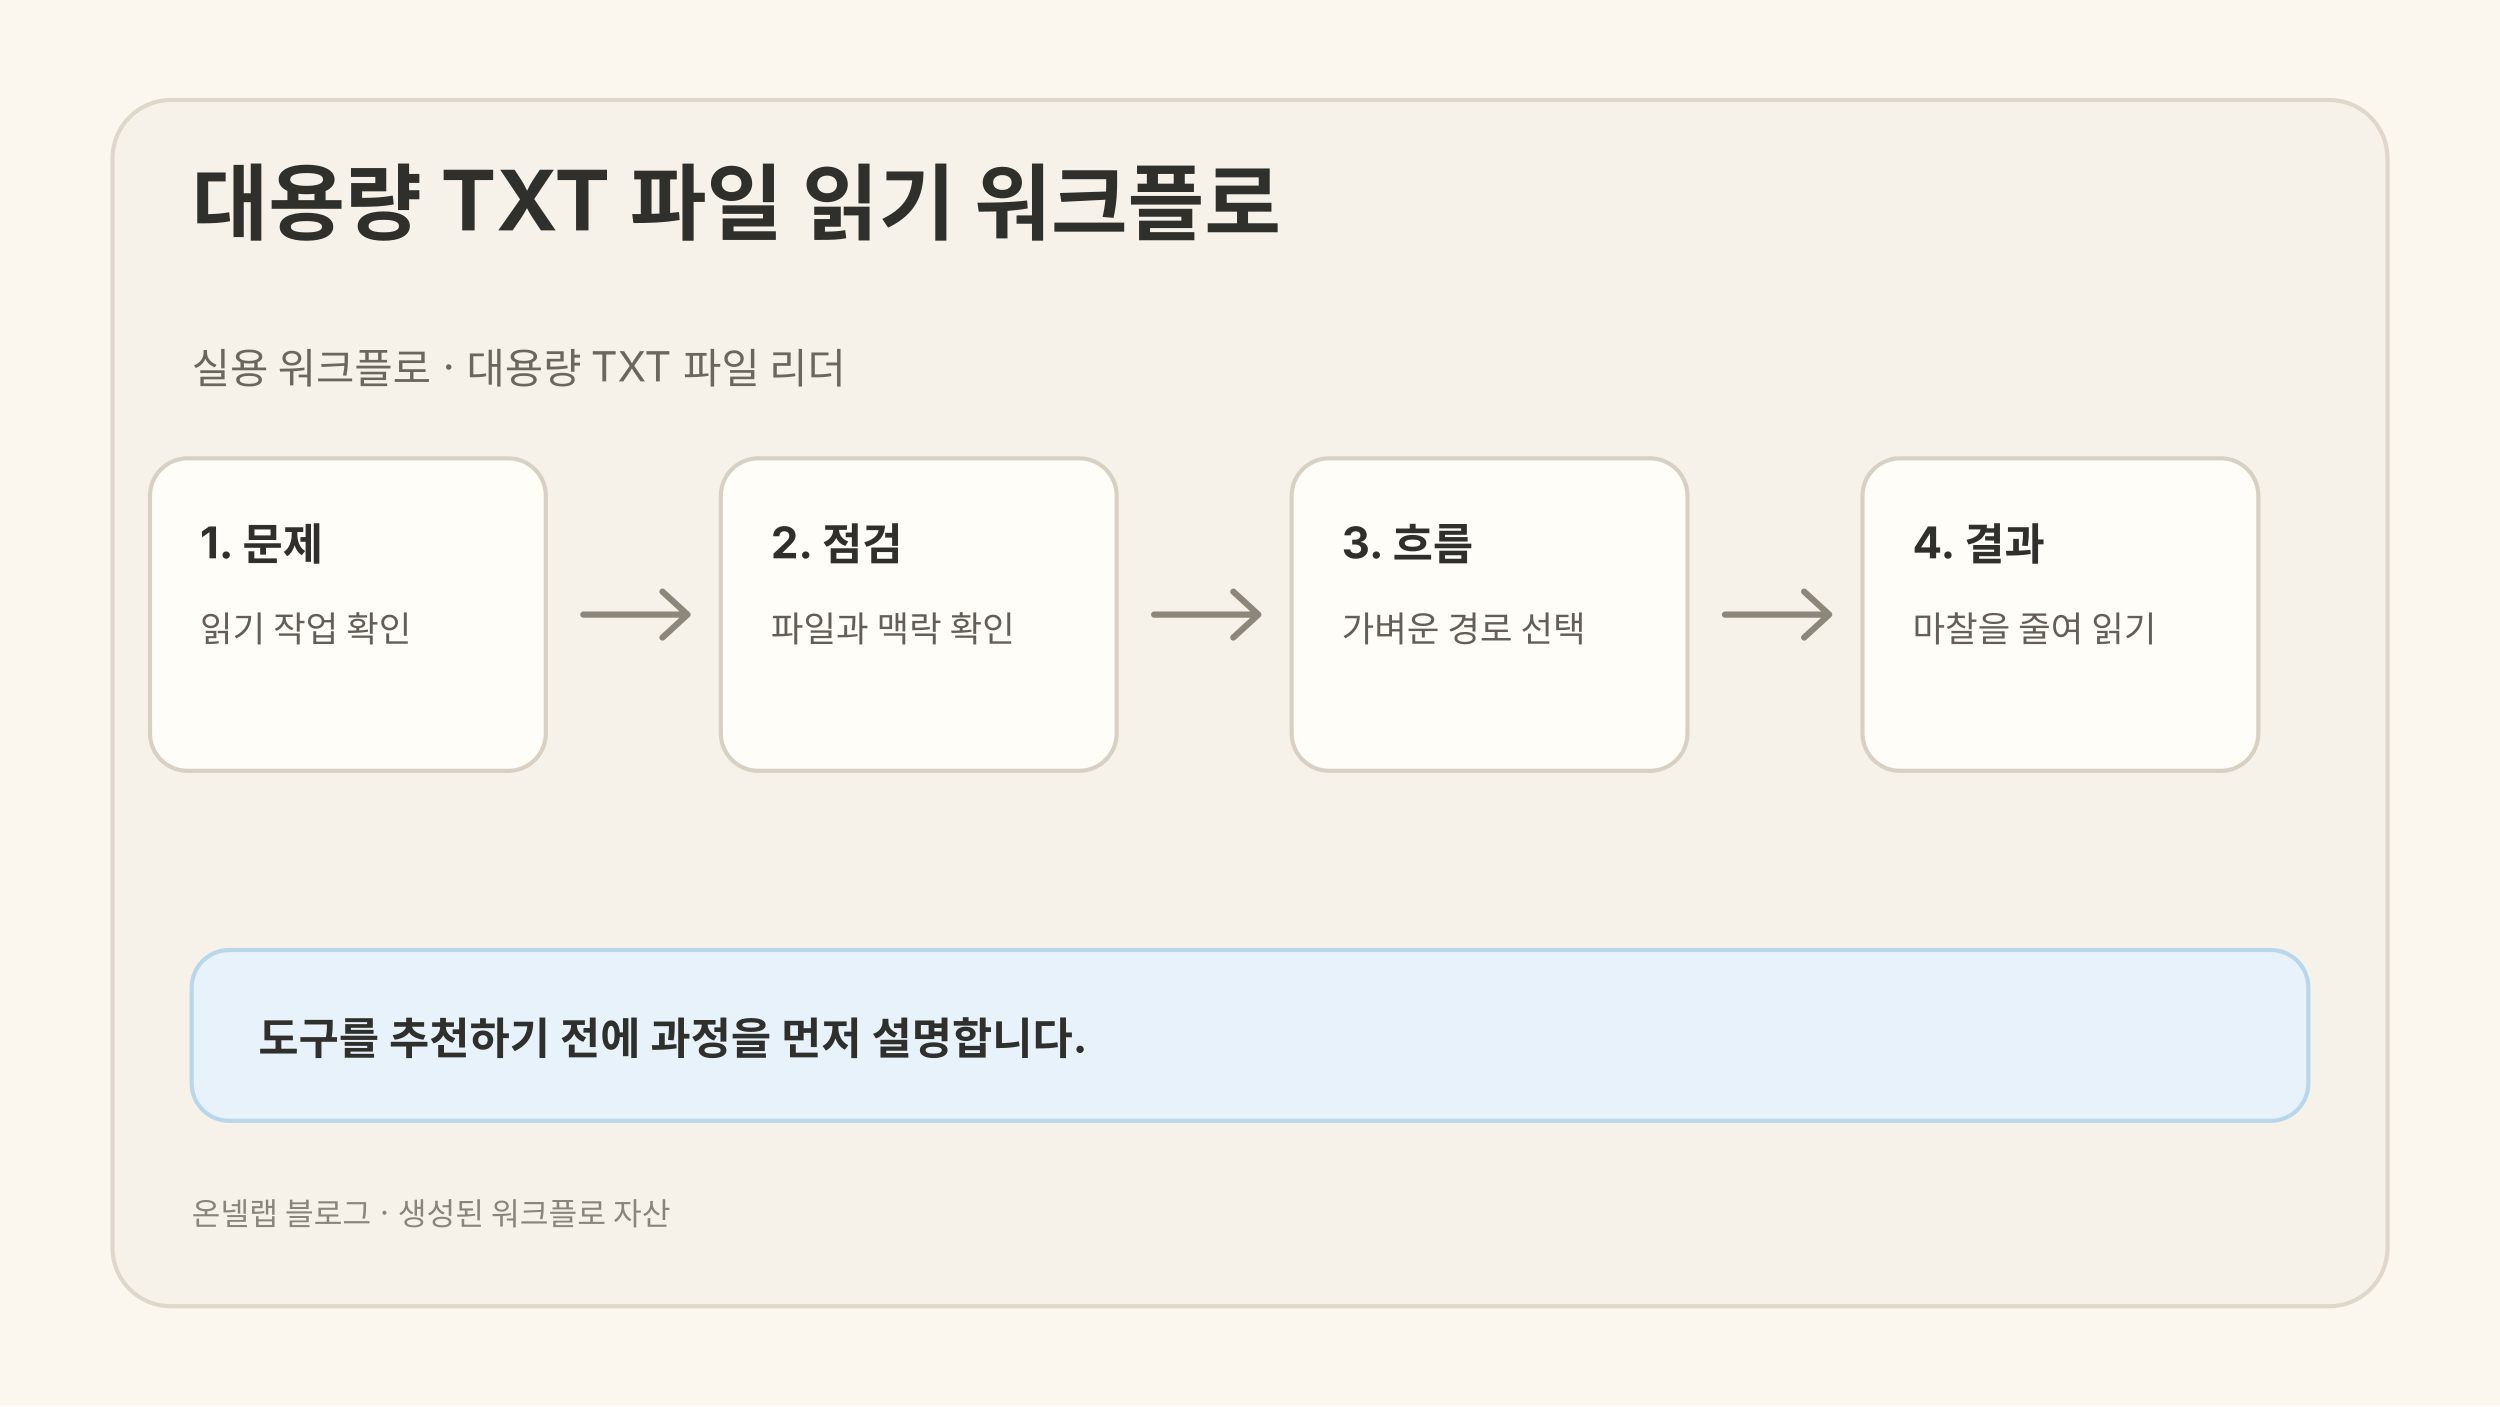
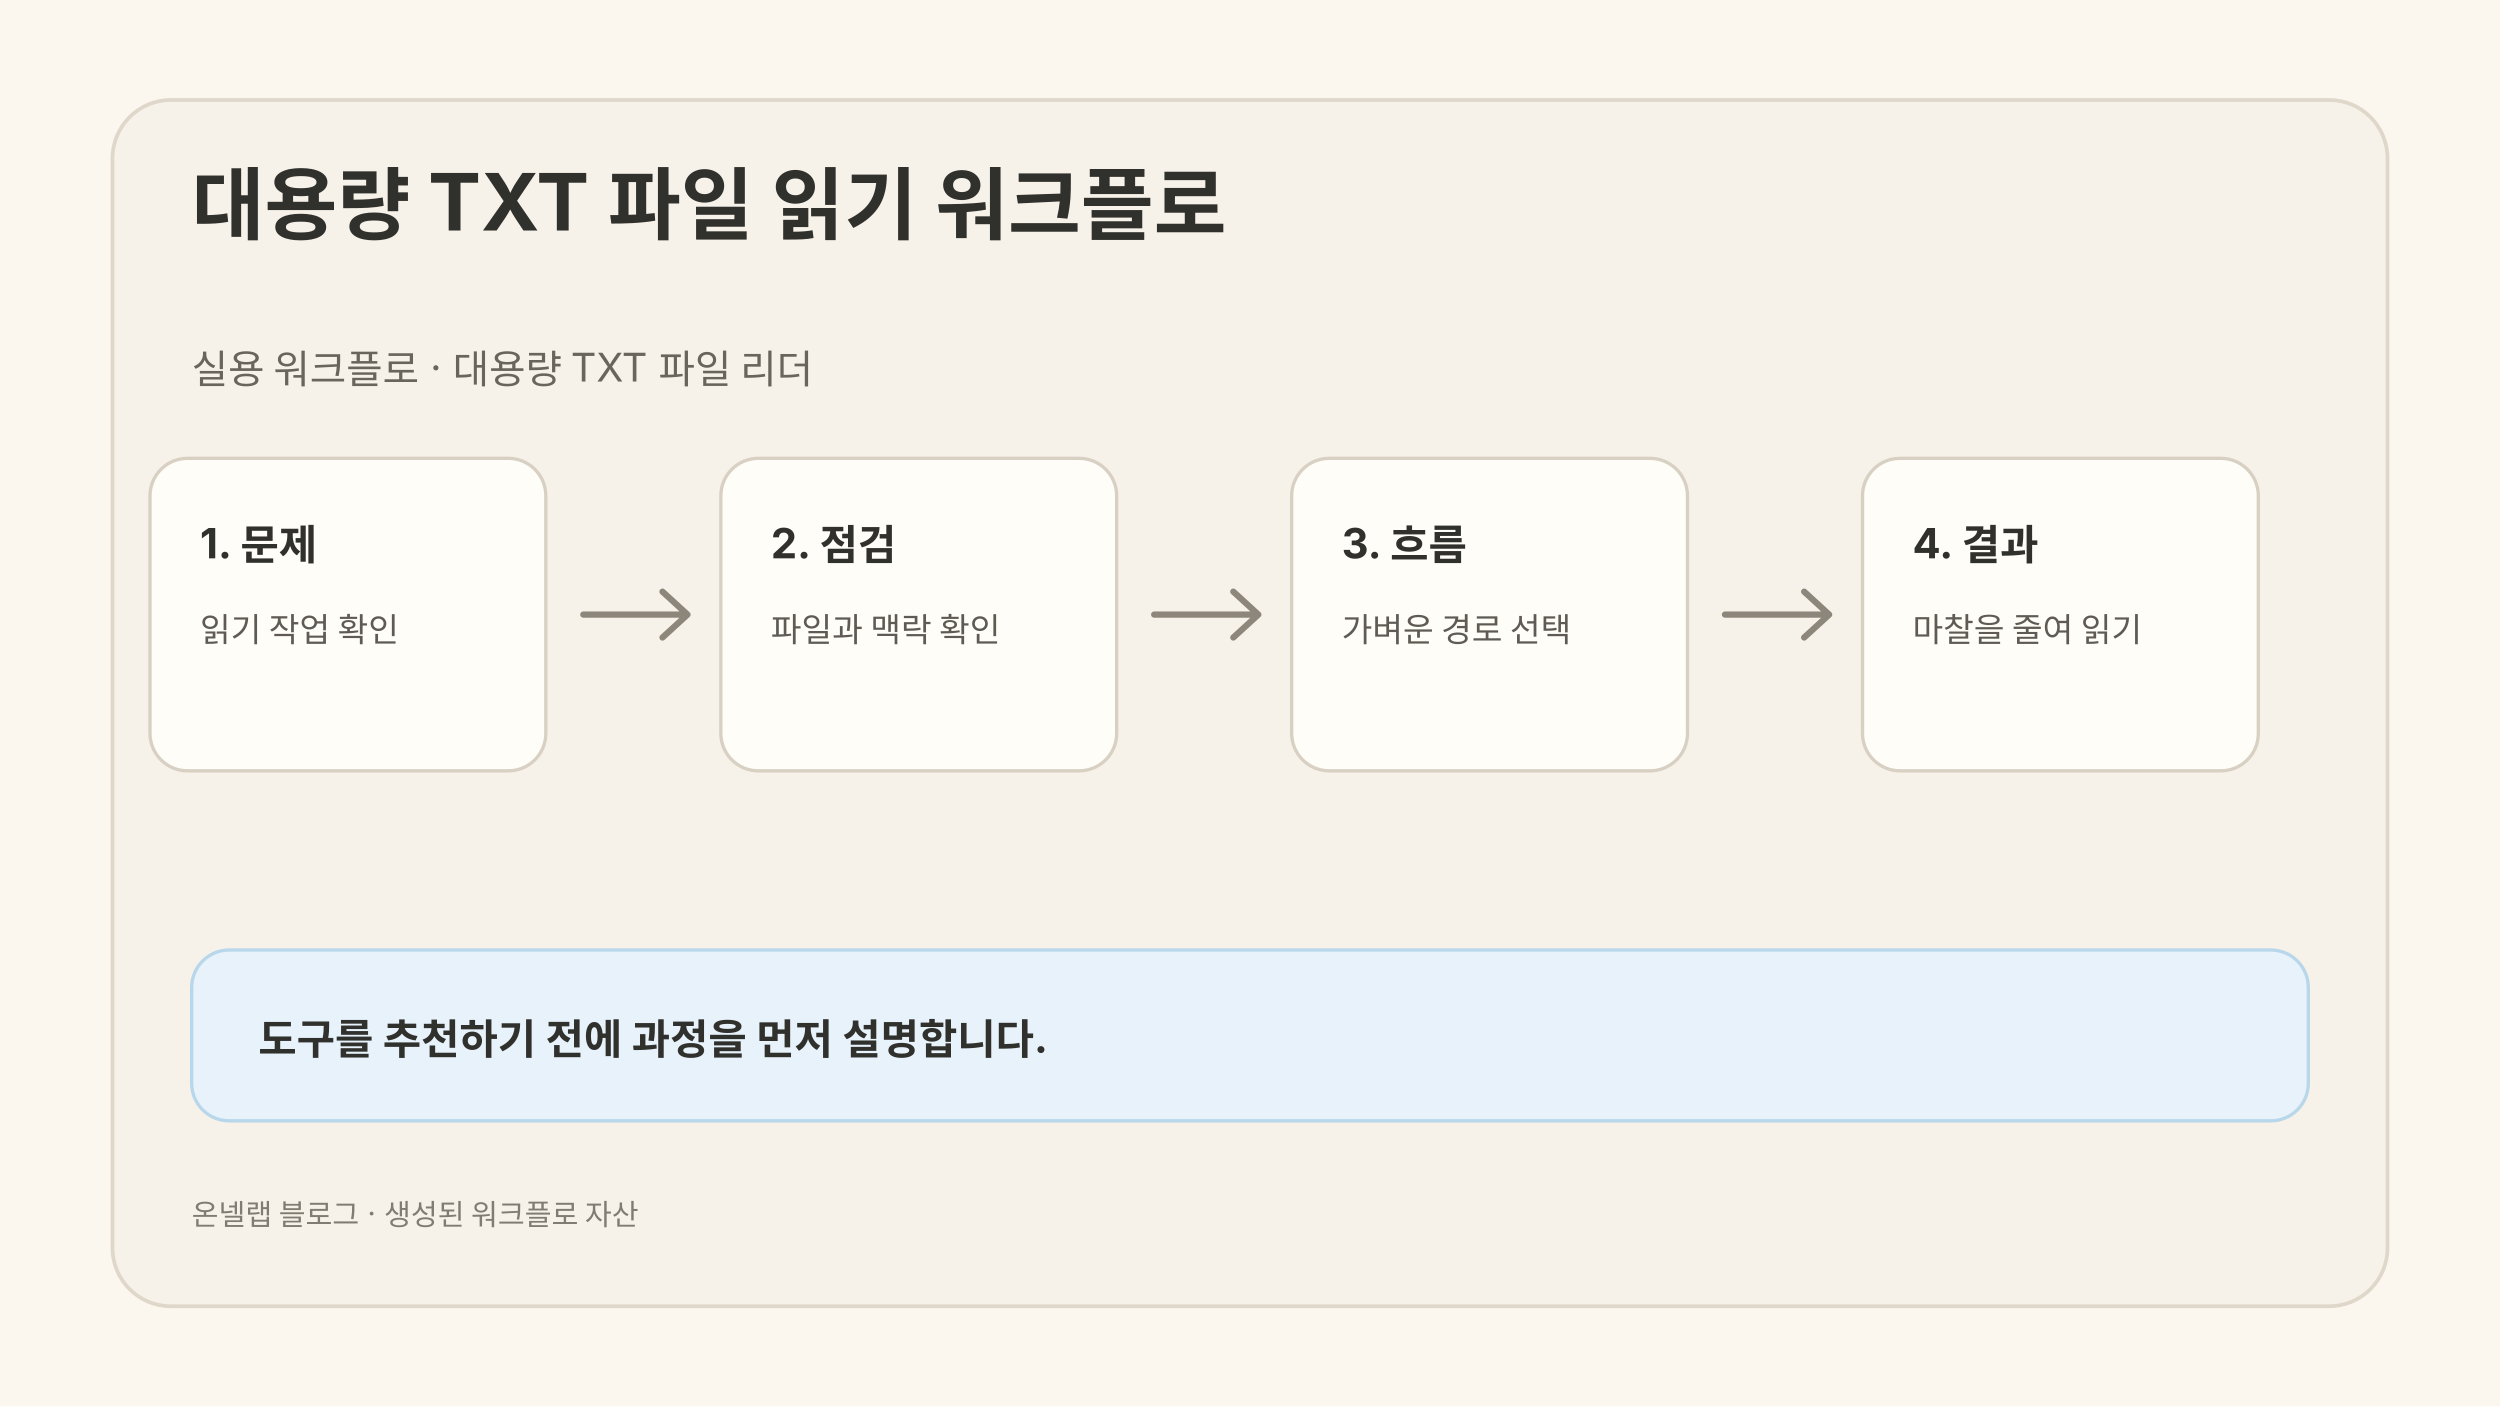
<svg xmlns="http://www.w3.org/2000/svg" width="1200" height="675" viewBox="0 0 1200 675" role="img" aria-labelledby="title desc">
  <rect width="1200" height="675" fill="#fbf7ef" />
-   <rect x="54" y="48" width="1092" height="579" rx="28" fill="#f7f2e9" stroke="#ded7ca" stroke-width="2" />
-   <text fill="#2f302c" font-family="Inter, system-ui, sans-serif" font-size="40" font-weight="720">
+   <rect x="54" y="48" width="1092" height="579" rx="28" fill="#f7f2e9" stroke="#ded7ca" stroke-width="1.8" />
+   <text fill="#30302c" font-family="Pretendard, SUIT, Noto Sans KR, Apple SD Gothic Neo, Inter, system-ui, sans-serif" font-size="38" font-weight="680">
    <tspan x="92" y="112">대용량 TXT 파일 읽기 워크플로</tspan>
  </text>
-   <text x="92" y="184" fill="#6c675e" font-family="Inter, system-ui, sans-serif" font-size="20">실용 워크플로 · 대용량 TXT 파일 리더</text>
+   <text x="92" y="184" fill="#69645c" font-family="Pretendard, SUIT, Noto Sans KR, Apple SD Gothic Neo, Inter, system-ui, sans-serif" font-size="19">실용 워크플로 · 대용량 TXT 파일 리더</text>
  <g transform="translate(72 220)">
-     <rect width="190" height="150" rx="18" fill="#fffdf8" stroke="#d8d0c3" stroke-width="2" />
-     <text x="24" y="48" fill="#2f302c" font-family="Inter, system-ui, sans-serif" font-size="21" font-weight="700">1. 문제</text>
-     <text fill="#625f58" font-family="Inter, system-ui, sans-serif" font-size="17">
+     <rect width="190" height="150" rx="18" fill="#fffdf8" stroke="#d8d0c3" stroke-width="1.6" />
+     <text x="24" y="48" fill="#30302c" font-family="Pretendard, SUIT, Noto Sans KR, Apple SD Gothic Neo, Inter, system-ui, sans-serif" font-size="20" font-weight="650">1. 문제</text>
+     <text fill="#5f5b54" font-family="Pretendard, SUIT, Noto Sans KR, Apple SD Gothic Neo, Inter, system-ui, sans-serif" font-size="16">
      <tspan x="24" y="88">읽기 작업 확인</tspan>
    </text>
  </g>
  <g transform="translate(346 220)">
-     <rect width="190" height="150" rx="18" fill="#fffdf8" stroke="#d8d0c3" stroke-width="2" />
-     <text x="24" y="48" fill="#2f302c" font-family="Inter, system-ui, sans-serif" font-size="21" font-weight="700">2. 점검</text>
-     <text fill="#625f58" font-family="Inter, system-ui, sans-serif" font-size="17">
+     <rect width="190" height="150" rx="18" fill="#fffdf8" stroke="#d8d0c3" stroke-width="1.6" />
+     <text x="24" y="48" fill="#30302c" font-family="Pretendard, SUIT, Noto Sans KR, Apple SD Gothic Neo, Inter, system-ui, sans-serif" font-size="20" font-weight="650">2. 점검</text>
+     <text fill="#5f5b54" font-family="Pretendard, SUIT, Noto Sans KR, Apple SD Gothic Neo, Inter, system-ui, sans-serif" font-size="16">
      <tspan x="24" y="88">파일과 맥락 확인</tspan>
    </text>
  </g>
  <g transform="translate(620 220)">
-     <rect width="190" height="150" rx="18" fill="#fffdf8" stroke="#d8d0c3" stroke-width="2" />
-     <text x="24" y="48" fill="#2f302c" font-family="Inter, system-ui, sans-serif" font-size="21" font-weight="700">3. 흐름</text>
-     <text fill="#625f58" font-family="Inter, system-ui, sans-serif" font-size="17">
+     <rect width="190" height="150" rx="18" fill="#fffdf8" stroke="#d8d0c3" stroke-width="1.6" />
+     <text x="24" y="48" fill="#30302c" font-family="Pretendard, SUIT, Noto Sans KR, Apple SD Gothic Neo, Inter, system-ui, sans-serif" font-size="20" font-weight="650">3. 흐름</text>
+     <text fill="#5f5b54" font-family="Pretendard, SUIT, Noto Sans KR, Apple SD Gothic Neo, Inter, system-ui, sans-serif" font-size="16">
      <tspan x="24" y="88">가벼운 경로 선택</tspan>
    </text>
  </g>
  <g transform="translate(894 220)">
-     <rect width="190" height="150" rx="18" fill="#fffdf8" stroke="#d8d0c3" stroke-width="2" />
-     <text x="24" y="48" fill="#2f302c" font-family="Inter, system-ui, sans-serif" font-size="21" font-weight="700">4. 결과</text>
-     <text fill="#625f58" font-family="Inter, system-ui, sans-serif" font-size="17">
+     <rect width="190" height="150" rx="18" fill="#fffdf8" stroke="#d8d0c3" stroke-width="1.6" />
+     <text x="24" y="48" fill="#30302c" font-family="Pretendard, SUIT, Noto Sans KR, Apple SD Gothic Neo, Inter, system-ui, sans-serif" font-size="20" font-weight="650">4. 결과</text>
+     <text fill="#5f5b54" font-family="Pretendard, SUIT, Noto Sans KR, Apple SD Gothic Neo, Inter, system-ui, sans-serif" font-size="16">
      <tspan x="24" y="88">마찰을 줄여 읽기</tspan>
    </text>
  </g>
  <path d="M280 295H328m-10-11 12 11-12 11" fill="none" stroke="#8c867b" stroke-width="3" stroke-linecap="round" stroke-linejoin="round" />
  <path d="M554 295H602m-10-11 12 11-12 11" fill="none" stroke="#8c867b" stroke-width="3" stroke-linecap="round" stroke-linejoin="round" />
  <path d="M828 295H876m-10-11 12 11-12 11" fill="none" stroke="#8c867b" stroke-width="3" stroke-linecap="round" stroke-linejoin="round" />
-   <rect x="92" y="456" width="1016" height="82" rx="18" fill="#e7f2fb" stroke="#b9d7ea" stroke-width="2" />
-   <text x="124" y="506" fill="#2f302c" font-family="Inter, system-ui, sans-serif" font-size="21" font-weight="700">도구를 추천하기 전에 과정을 먼저 설명합니다.</text>
-   <text x="92" y="588" fill="#8a857b" font-family="Inter, system-ui, sans-serif" font-size="15">온넬랩 블로그 · 생성된 워크플로 자산</text>
+   <rect x="92" y="456" width="1016" height="82" rx="18" fill="#e7f2fb" stroke="#b9d7ea" stroke-width="1.6" />
+   <text x="124" y="506" fill="#30302c" font-family="Pretendard, SUIT, Noto Sans KR, Apple SD Gothic Neo, Inter, system-ui, sans-serif" font-size="20" font-weight="650">도구를 추천하기 전에 과정을 먼저 설명합니다.</text>
+   <text x="92" y="588" fill="#817c73" font-family="Pretendard, SUIT, Noto Sans KR, Apple SD Gothic Neo, Inter, system-ui, sans-serif" font-size="14">온넬랩 블로그 · 생성된 워크플로 자산</text>
</svg>
